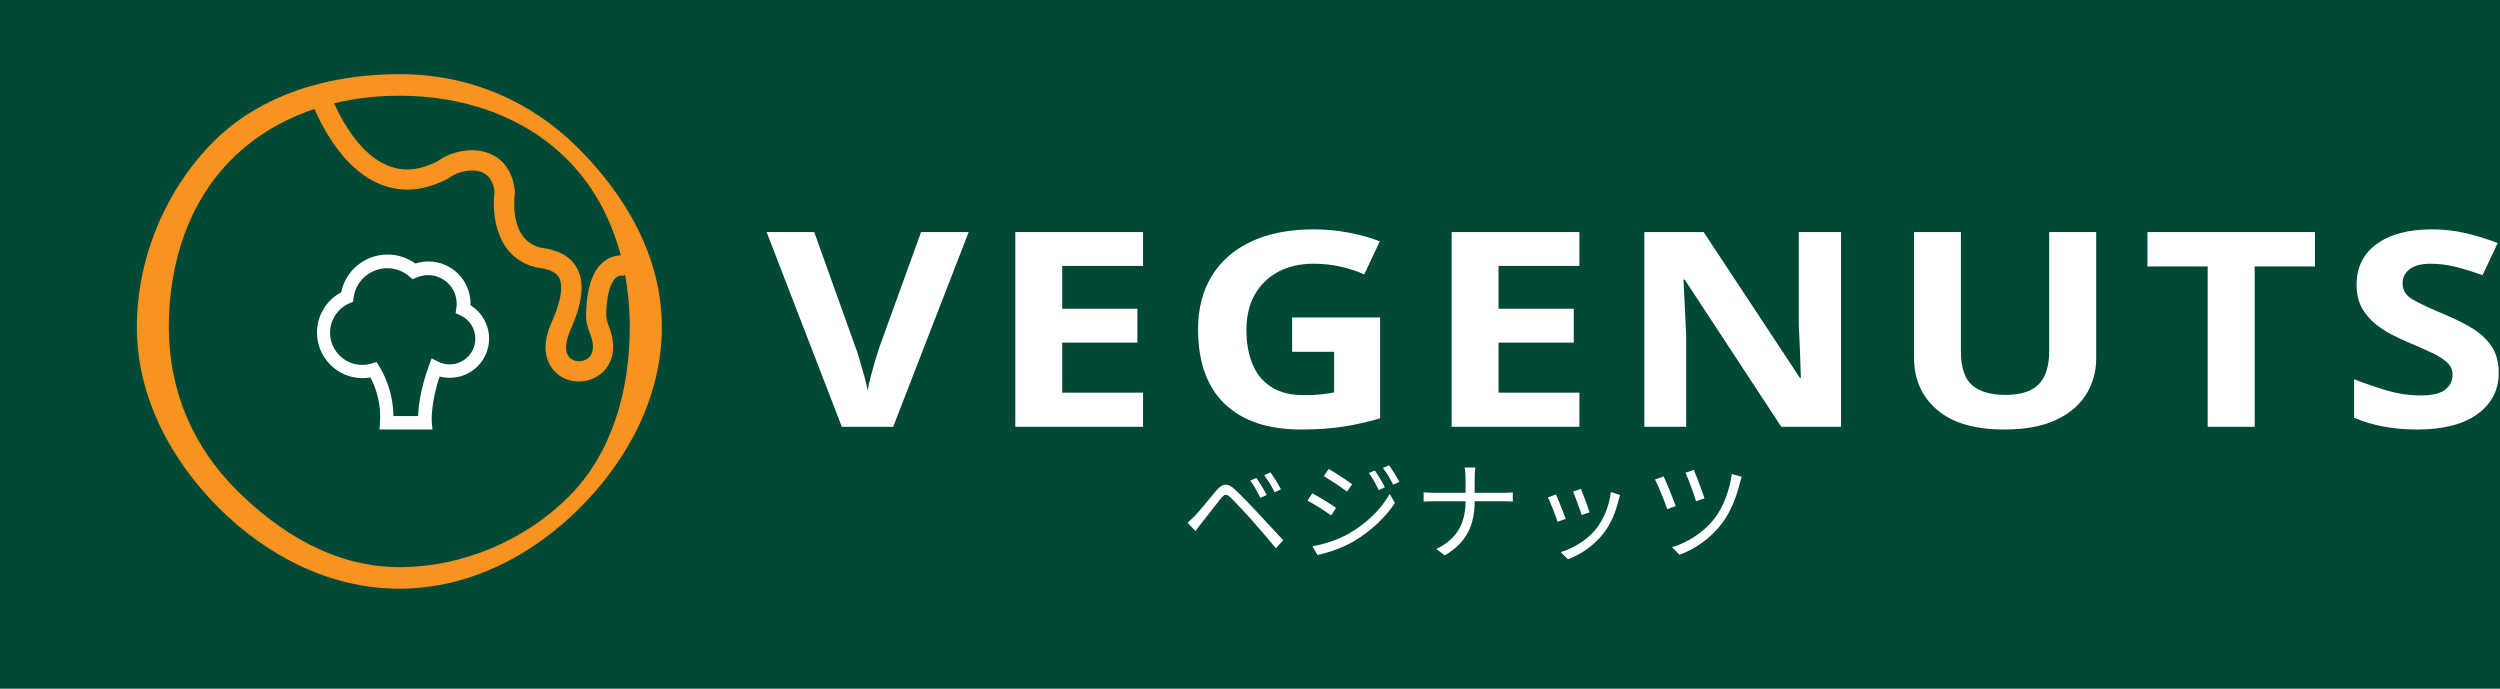
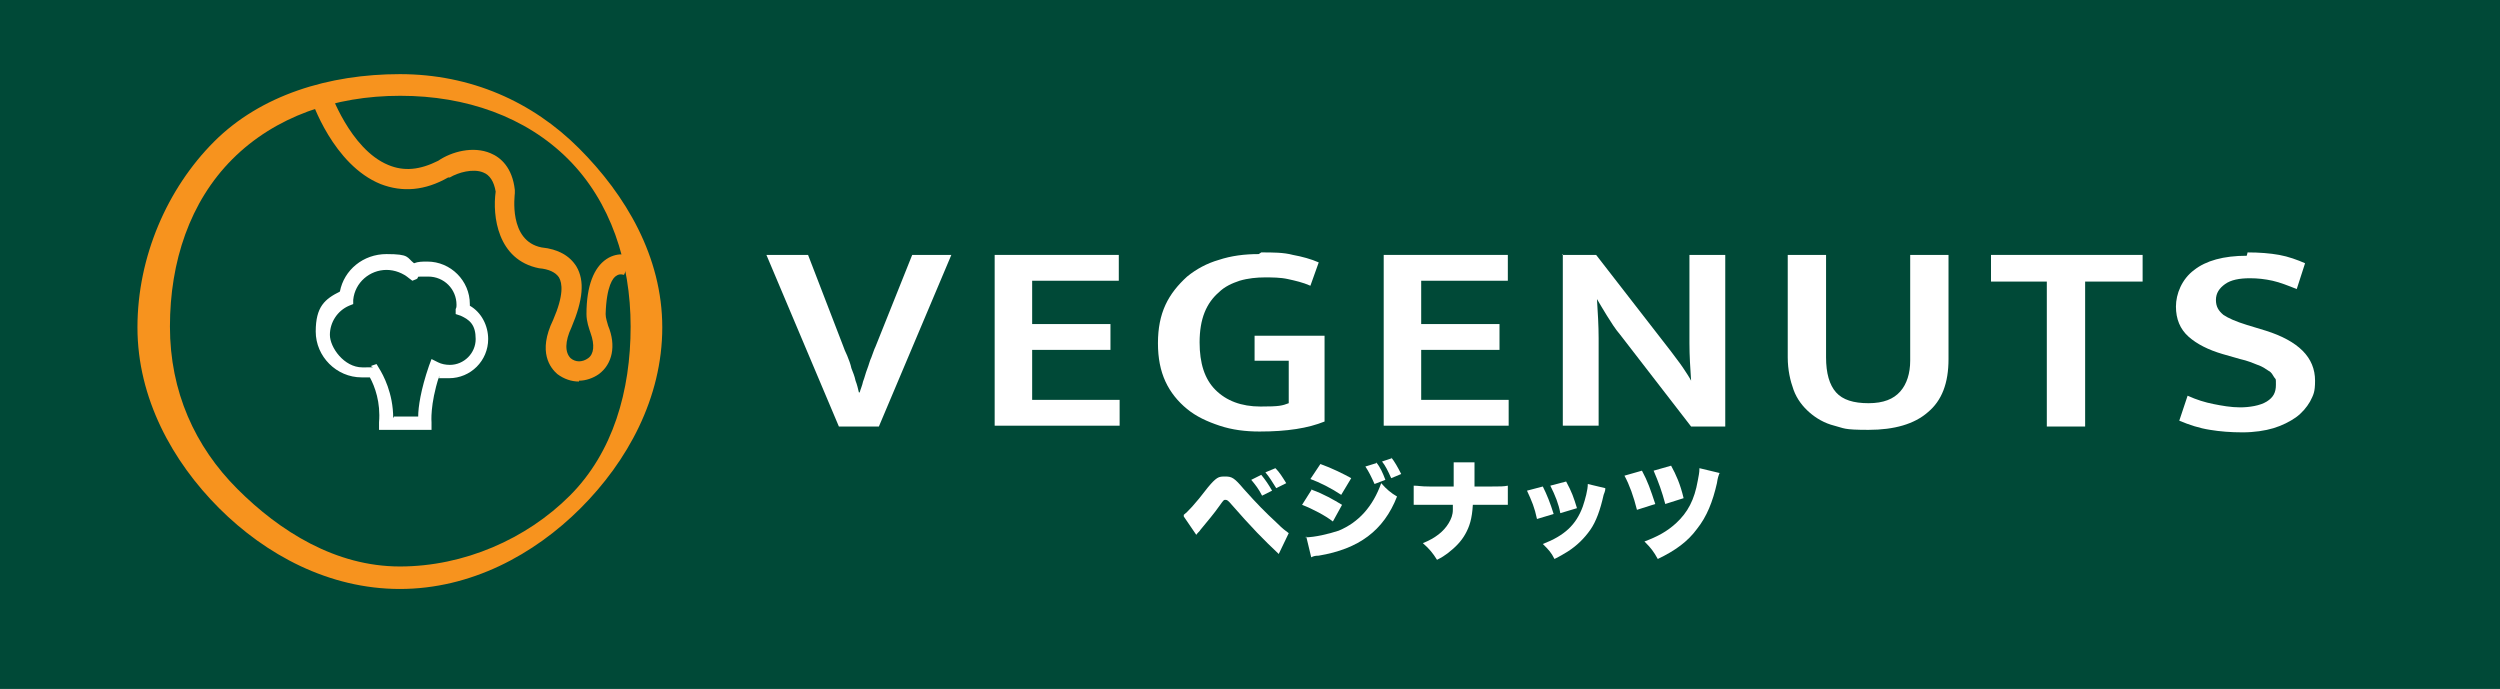
- <svg xmlns="http://www.w3.org/2000/svg" version="1.1" viewBox="0 0 300.15 82.68">
+ <svg xmlns="http://www.w3.org/2000/svg" id="_レイヤー_1" data-name="レイヤー_1" version="1.1" viewBox="0 0 300.1 82.7">
  <defs>
    <style>
-       .cls-1 {
+       .st0 {
        fill: #004937;
      }

-       .cls-2 {
-         font-family: MuktaVaani-SemiBold, 'Mukta Vaani';
-         font-size: 32.73px;
-         font-weight: 600;
+       .st1 {
+         isolation: isolate;
      }

-       .cls-2, .cls-3, .cls-4 {
+       .st2 {
        fill: #fff;
      }

-       .cls-5 {
-         letter-spacing: .13em;
-       }
- 
-       .cls-6 {
+       .st3 {
        fill: #f7931e;
-       }
- 
-       .cls-4 {
-         font-family: HiraKakuStd-W8-83pv-RKSJ-H, 'Hiragino Kaku Gothic Std';
-         font-size: 12.98px;
-         letter-spacing: .07em;
-       }
- 
-       .cls-7 {
-         letter-spacing: .06em;
      }
    </style>
  </defs>
  <g>
-     <g id="_レイヤー_1" data-name="レイヤー_1">
-       <g>
-         <g>
-           <rect class="cls-1" width="300.15" height="82.68" />
-           <text class="cls-2" transform="translate(92.04 51.24) scale(1.14 1)">
-             <tspan class="cls-7" x="0" y="0">VEGENUTS</tspan>
-             <tspan class="cls-5" x="167" y="0"> </tspan>
-           </text>
-           <path class="cls-6" d="M47.95,70.68c-8.52,0-16.1-4.12-21.7-9.72s-9.82-13.18-9.82-21.7,3.64-16.69,9.23-22.28,13.76-8.08,22.28-8.08,15.88,3.29,21.48,8.88,10.04,12.96,10.04,21.48-4.23,16.1-9.82,21.7-13.18,9.72-21.7,9.72ZM47.95,11.49c-7.8,0-15.02,2.52-20.14,7.64s-7.54,12.34-7.54,20.14,3,14.43,8.12,19.55c5.12,5.12,11.76,9.27,19.55,9.27s15.23-3.35,20.35-8.47,7.32-12.56,7.32-20.35-2.41-15.02-7.53-20.14-12.34-7.64-20.14-7.64Z" />
-           <path class="cls-3" d="M51.02,51.56h-5.46l.06-.86c.17-2.43-.6-4.35-1.14-5.38-.31.06-.63.08-.95.08-3.02,0-5.47-2.46-5.47-5.47,0-2.04,1.12-3.89,2.9-4.83.53-2.62,2.85-4.54,5.57-4.54,1.2,0,2.37.38,3.34,1.08.5-.16,1.03-.25,1.56-.25,2.79,0,5.06,2.27,5.06,5.06,0,.07,0,.13,0,.2,1.37.85,2.23,2.37,2.23,4,0,2.6-2.11,4.71-4.71,4.71-.42,0-.83-.05-1.23-.16-1.12,3.38-.94,5.46-.94,5.48l.08.88h-.89ZM47.26,49.95h2.94c.04-1.12.27-3.25,1.31-6.08l.31-.84.8.4c.43.21.88.32,1.36.32,1.7,0,3.09-1.39,3.09-3.09,0-1.21-.71-2.31-1.81-2.81l-.56-.25.09-.6c.03-.17.04-.35.04-.53,0-1.9-1.54-3.44-3.44-3.44-.48,0-.94.1-1.38.29l-.47.21-.39-.34c-.74-.64-1.68-.99-2.66-.99-2.05,0-3.79,1.53-4.04,3.57l-.06.46-.43.18c-1.42.61-2.33,2-2.33,3.54,0,2.13,1.73,3.86,3.86,3.86.38,0,.76-.06,1.12-.17l.6-.18.33.53c.53.85,1.67,3.04,1.69,5.98Z" />
-           <path class="cls-6" d="M69.49,45.8c-.93,0-1.85-.31-2.58-.91-.79-.65-2.41-2.6-.54-6.52,1.29-3,1.11-4.42.73-5.07-.36-.62-1.17-1-2.41-1.14l-.1-.02c-4.98-1-5.59-6.31-5.21-9.13-.16-1.18-.66-1.96-1.47-2.31-1.23-.53-2.99-.09-3.98.65l-.16.1c-2.82,1.48-5.54,1.71-8.09.69-5.67-2.28-8.31-10.03-8.42-10.36l2.3-.77c.02.07,2.4,7.03,7.03,8.88,1.86.75,3.82.57,5.97-.55,1.57-1.13,4.21-1.79,6.31-.87,1.17.51,2.63,1.68,2.94,4.42l.02.16-.02.16c-.03.23-.8,5.7,3.22,6.55,2.02.24,3.42,1.02,4.18,2.32.99,1.69.79,4.01-.61,7.29-.81,1.7-.84,3.05-.11,3.65.55.46,1.45.47,2.06.03.73-.52.84-1.6.31-2.95-.24-.62-.52-1.44-.5-2.34.07-3.37.88-5.57,2.41-6.56,1.49-.96,2.97-.37,3.13-.3l-.96,2.23s-.47-.16-.88.12c-.36.25-1.21,1.18-1.28,4.56,0,.47.17.99.33,1.4.96,2.42.53,4.59-1.14,5.8-.73.52-1.59.79-2.45.79Z" />
-         </g>
-         <text class="cls-4" transform="translate(141.88 66.18)">
-           <tspan x="0" y="0">ベジナッツ</tspan>
-         </text>
+     <rect class="st0" width="300.1" height="82.7" />
+     <g class="st1">
+       <g class="st1">
+         <path class="st2" d="M97,30.6l4.2,10.9c.1.3.3.8.5,1.2.2.5.4,1,.5,1.5.2.5.4,1,.5,1.5.2.5.3,1,.4,1.4h.1c.1-.4.3-.8.4-1.3.2-.5.3-1,.5-1.5.2-.5.3-1,.5-1.4.2-.5.3-.9.5-1.3l4.4-11h4.7l-8.7,20.6h-4.8l-8.7-20.6h4.8Z" />
+         <path class="st2" d="M119.4,30.6h14.9v3.1h-10.4v5.2h9.4v3.1h-9.4v6h10.5v3.1h-15v-20.6Z" />
+         <path class="st2" d="M151.4,30.3c1.4,0,2.7,0,3.8.3,1.1.2,2.2.5,3.1.9l-1,2.8c-.9-.4-1.8-.6-2.7-.8-.9-.2-1.9-.2-2.8-.2s-2,.1-3,.4c-.9.3-1.8.7-2.5,1.4-.7.6-1.3,1.4-1.7,2.4-.4,1-.6,2.2-.6,3.6,0,2.5.6,4.4,1.9,5.7,1.3,1.3,3.1,2,5.4,2s2.6-.1,3.4-.4v-5.1h-4.1v-3h8.4v10.3c-1,.4-2.1.7-3.4.9-1.3.2-2.7.3-4.4.3s-3.3-.2-4.8-.7c-1.5-.5-2.8-1.1-3.9-2-1.1-.9-2-2-2.6-3.3-.6-1.3-.9-2.8-.9-4.6s.3-3.3.9-4.6c.6-1.3,1.5-2.4,2.6-3.4,1.1-.9,2.4-1.6,3.8-2,1.5-.5,3.1-.7,4.8-.7Z" />
+         <path class="st2" d="M166.1,30.6h14.9v3.1h-10.4v5.2h9.4v3.1h-9.4v6h10.5v3.1h-15v-20.6Z" />
+         <path class="st2" d="M187.5,30.6h4.1l9,11.6c.5.7,1,1.3,1.4,1.9.4.6.8,1.2,1,1.6h0c-.1-1.5-.2-3-.2-4.5v-10.6h4.3v20.6h-4.1l-8.5-11c-.6-.7-1.1-1.5-1.6-2.3-.5-.8-.9-1.5-1.2-2h0c.1,1.6.2,3.2.2,4.7,0,1.5,0,3.1,0,4.6v5.9h-4.3v-20.6Z" />
+         <path class="st2" d="M214.6,30.6h4.6v12.3c0,1.9.4,3.3,1.2,4.2.8.9,2.1,1.3,3.9,1.3s3-.5,3.8-1.4c.8-.9,1.2-2.2,1.2-3.7v-12.7h4.6v12.5c0,2.9-.8,5-2.5,6.4-1.6,1.4-4,2.1-7.1,2.1s-2.9-.2-4.1-.5c-1.2-.3-2.2-.9-3-1.6-.8-.7-1.5-1.6-1.9-2.7-.4-1.1-.7-2.4-.7-3.9v-12.3Z" />
+         <path class="st2" d="M257.2,30.6v3.2h-6.9v17.4h-4.6v-17.4h-6.7v-3.2h18.2Z" />
+         <path class="st2" d="M269.8,30.3c1.4,0,2.7.1,3.8.3,1.1.2,2.2.6,3.1,1l-1,3.1c-1-.4-2-.8-2.9-1-.9-.2-1.8-.3-2.7-.3-1.3,0-2.3.2-3,.7-.7.5-1.1,1.1-1.1,1.9s.3,1.3.9,1.8c.6.4,1.5.8,2.8,1.2l2.3.7c1.9.6,3.4,1.4,4.4,2.4,1,1,1.5,2.2,1.5,3.6s-.2,1.7-.6,2.5c-.4.7-1,1.4-1.7,1.9s-1.7,1-2.7,1.3-2.3.5-3.7.5-2.7-.1-3.9-.3c-1.3-.2-2.5-.6-3.7-1.1l1-3c1.1.5,2.1.8,3.1,1s2.1.4,3.2.4,2.4-.2,3.2-.7,1.1-1.1,1.1-2,0-.6-.2-.9-.3-.6-.7-.8c-.3-.2-.7-.5-1.3-.7-.5-.2-1.2-.5-2.1-.7l-2.1-.6c-1.7-.5-3.1-1.2-4.1-2.1-1-.9-1.5-2.1-1.5-3.6s.7-3.3,2.2-4.4c1.4-1.1,3.5-1.7,6.3-1.7Z" />
      </g>
+     </g>
+     <path class="st3" d="M48,70.7c-8.5,0-16.1-4.1-21.7-9.7s-9.8-13.2-9.8-21.7,3.6-16.7,9.2-22.3,13.8-8.1,22.3-8.1,15.9,3.3,21.5,8.9c5.6,5.6,10,13,10,21.5s-4.2,16.1-9.8,21.7-13.2,9.7-21.7,9.7h0ZM48,11.5c-7.8,0-15,2.5-20.1,7.6s-7.5,12.3-7.5,20.1,3,14.4,8.1,19.5,11.8,9.3,19.5,9.3,15.2-3.3,20.4-8.5,7.3-12.6,7.3-20.3-2.4-15-7.5-20.1-12.3-7.6-20.1-7.6h0Z" />
+     <path class="st2" d="M51,51.6h-5.5v-.9c.2-2.4-.5-4.3-1.1-5.4-.3,0-.6,0-1,0-3,0-5.5-2.5-5.5-5.5s1.1-3.9,2.9-4.8c.5-2.6,2.8-4.5,5.6-4.5s2.4.4,3.3,1.1c.5-.2,1-.2,1.6-.2,2.8,0,5.1,2.3,5.1,5.1v.2c1.4.8,2.2,2.4,2.2,4,0,2.6-2.1,4.7-4.7,4.7s-.8,0-1.2-.2c-1.1,3.4-.9,5.5-.9,5.5v.9c0,0-.8,0-.8,0h0ZM47.3,50h2.9c0-1.1.3-3.2,1.3-6.1l.3-.8.8.4c.4.2.9.3,1.4.3,1.7,0,3.1-1.4,3.1-3.1s-.7-2.3-1.8-2.8l-.6-.2v-.6c.1-.2.1-.3.1-.5,0-1.9-1.5-3.4-3.4-3.4s-.9,0-1.4.3l-.5.2-.4-.3c-.7-.6-1.7-1-2.7-1-2,0-3.8,1.5-4,3.6v.5c0,0-.5.2-.5.2-1.4.6-2.3,2-2.3,3.5s1.7,3.9,3.9,3.9.8,0,1.1-.2l.6-.2.3.5c.5.8,1.7,3,1.7,6h0Z" />
+     <path class="st3" d="M69.5,45.8c-.9,0-1.8-.3-2.6-.9-.8-.7-2.4-2.6-.5-6.5,1.3-3,1.1-4.4.7-5.1-.4-.6-1.2-1-2.4-1.1h0c-5-1-5.6-6.3-5.2-9.2-.2-1.2-.7-2-1.5-2.3-1.2-.5-3,0-4,.6h-.2c-2.8,1.6-5.5,1.8-8.1.8-5.7-2.3-8.3-10-8.4-10.4l2.3-.8c0,0,2.4,7,7,8.9,1.9.8,3.8.6,6-.5,1.6-1.1,4.2-1.8,6.3-.9,1.2.5,2.6,1.7,2.9,4.4v.2s0,.2,0,.2c0,.2-.8,5.7,3.2,6.5,2,.2,3.4,1,4.2,2.3,1,1.7.8,4-.6,7.3-.8,1.7-.8,3-.1,3.7.6.5,1.4.5,2.1,0,.7-.5.8-1.6.3-3-.2-.6-.5-1.4-.5-2.3,0-3.4.9-5.6,2.4-6.6,1.5-1,3-.4,3.1-.3l-1,2.2s-.5-.2-.9.1c-.4.2-1.2,1.2-1.3,4.6,0,.5.2,1,.3,1.4,1,2.4.5,4.6-1.1,5.8-.7.5-1.6.8-2.4.8h0Z" />
+   </g>
+   <g class="st1">
+     <g class="st1">
+       <path class="st2" d="M142.1,61.8c.4-.3,1.3-1.2,2.9-3.3.5-.6.8-.9,1.1-1.1.3-.2.6-.2,1-.2.8,0,1.1.2,2.2,1.5,1.7,1.9,2.5,2.7,4,4.1.7.7,1,.9,1.4,1.2l-1.2,2.5c-1.9-1.8-3.1-3-5.9-6.2-.2-.2-.3-.3-.5-.3s-.2,0-.7.7c-.7,1-1.4,1.8-2.3,2.9-.1.2-.3.3-.5.6l-1.5-2.2ZM151.4,57c.5.6.9,1.2,1.3,1.9l-1.2.6c-.4-.8-.8-1.3-1.3-1.9l1.2-.6ZM153.1,56.2c.5.5.8,1,1.3,1.8l-1.2.6c-.5-.8-.8-1.3-1.3-1.9l1.2-.5Z" />
+       <path class="st2" d="M157.5,58.8c1.4.5,2.6,1.2,3.6,1.8l-1.1,2c-.9-.7-2.4-1.5-3.7-2l1.2-1.9ZM156.7,64.5c1.1,0,2.8-.4,4-.8,2.4-1,4.1-2.9,5.1-5.7.6.7,1.2,1.2,1.9,1.6-1.6,4.1-4.6,6.3-9.4,7.1-.5,0-.7.1-.9.2l-.6-2.5ZM158.5,55.7c1.4.5,2.8,1.2,3.7,1.7l-1.2,2c-1.2-.8-2.6-1.5-3.7-1.9l1.2-1.8ZM165.2,55.5c.5.6.8,1.3,1.1,2.1l-1.3.5c-.4-.9-.7-1.5-1.1-2.1l1.3-.4ZM167,54.9c.4.5.8,1.2,1.2,2l-1.2.5c-.4-.9-.7-1.5-1.1-2l1.2-.4Z" />
+       <path class="st2" d="M179.1,58.4c1,0,1.4,0,1.9-.1v2.3c-.6,0-.9,0-1.9,0h-2.3c-.1,1.7-.4,2.6-.9,3.5-.5.9-1.2,1.6-2.1,2.3-.4.3-.7.5-1.3.8-.5-.8-.9-1.3-1.7-2,1.5-.6,2.5-1.4,3.1-2.4.3-.5.5-1,.5-1.6q0-.2,0-.6h-2.8c-.9,0-1.2,0-1.9,0v-2.3c.6,0,.8.1,1.9.1h2.9q0-.2,0-.5v-1c0-.5,0-1,0-1.4h2.5c0,.4,0,.4,0,1.4q0,.5,0,1c0,.2,0,.3,0,.5h2.2Z" />
+       <path class="st2" d="M185.2,58.4c.5,1,.9,2,1.3,3.3l-2,.6c-.3-1.4-.6-2.1-1.2-3.4l1.9-.5ZM192.7,58.6c0,.2,0,.3-.2.8-.4,1.8-.9,3.2-1.6,4.2-.7,1-1.6,1.9-2.7,2.6-.5.3-.8.5-1.6.9-.4-.8-.7-1.1-1.4-1.8,2.6-1,4-2.3,4.8-4.5.3-.9.6-2,.6-2.7l2.1.5ZM188,57.8c.7,1.3.9,1.9,1.3,3.2l-2,.6c-.2-1.1-.6-2.1-1.2-3.3l1.9-.5Z" />
+       <path class="st2" d="M197.1,56.5c.7,1.3,1,2.2,1.6,4l-2.2.7c-.4-1.6-.9-3-1.5-4.1l2.1-.6ZM206.4,56.8c-.1.3-.2.5-.3,1.2-.5,2.2-1.2,4-2.4,5.5-1.1,1.5-2.6,2.6-4.7,3.6-.5-.9-.8-1.3-1.6-2.1,1.6-.6,2.7-1.2,3.8-2.2,1.4-1.3,2.2-2.8,2.6-5.1.1-.6.2-.9.2-1.5l2.5.6ZM200.6,55.9c.6,1.1,1.1,2.2,1.5,3.9l-2.2.7c-.4-1.5-.8-2.6-1.4-4l2.1-.6Z" />
    </g>
  </g>
</svg>
